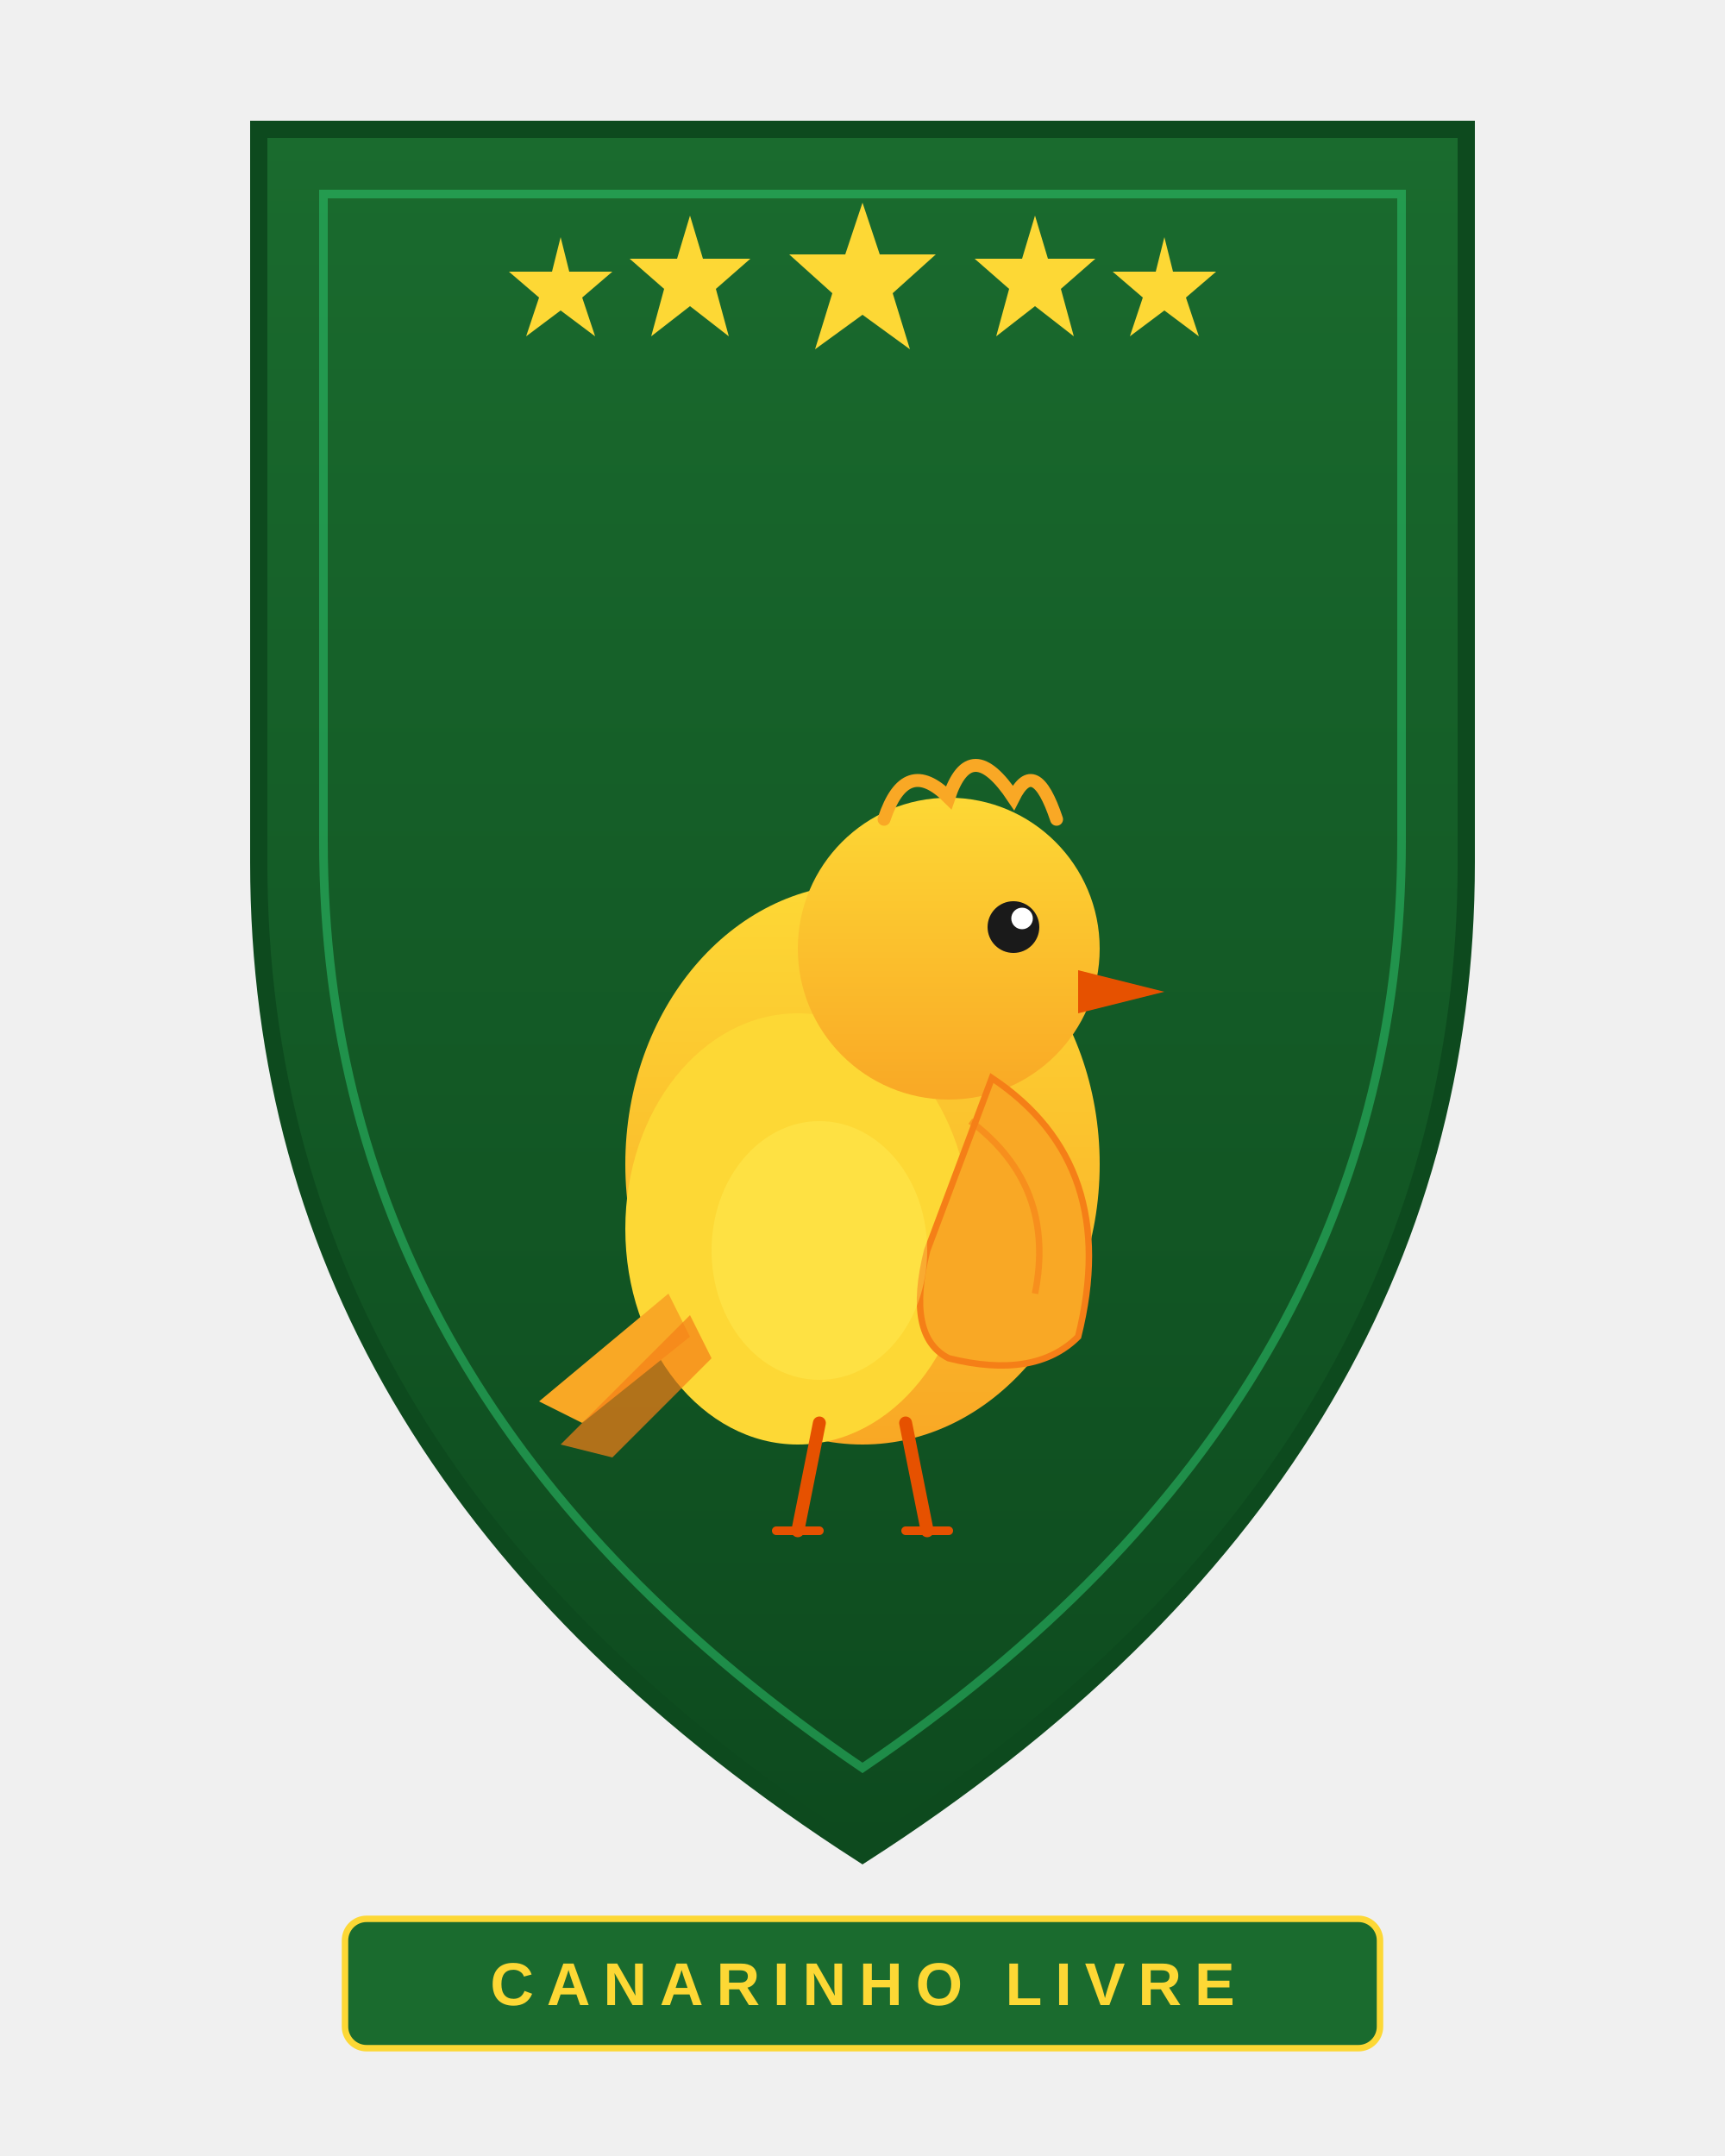
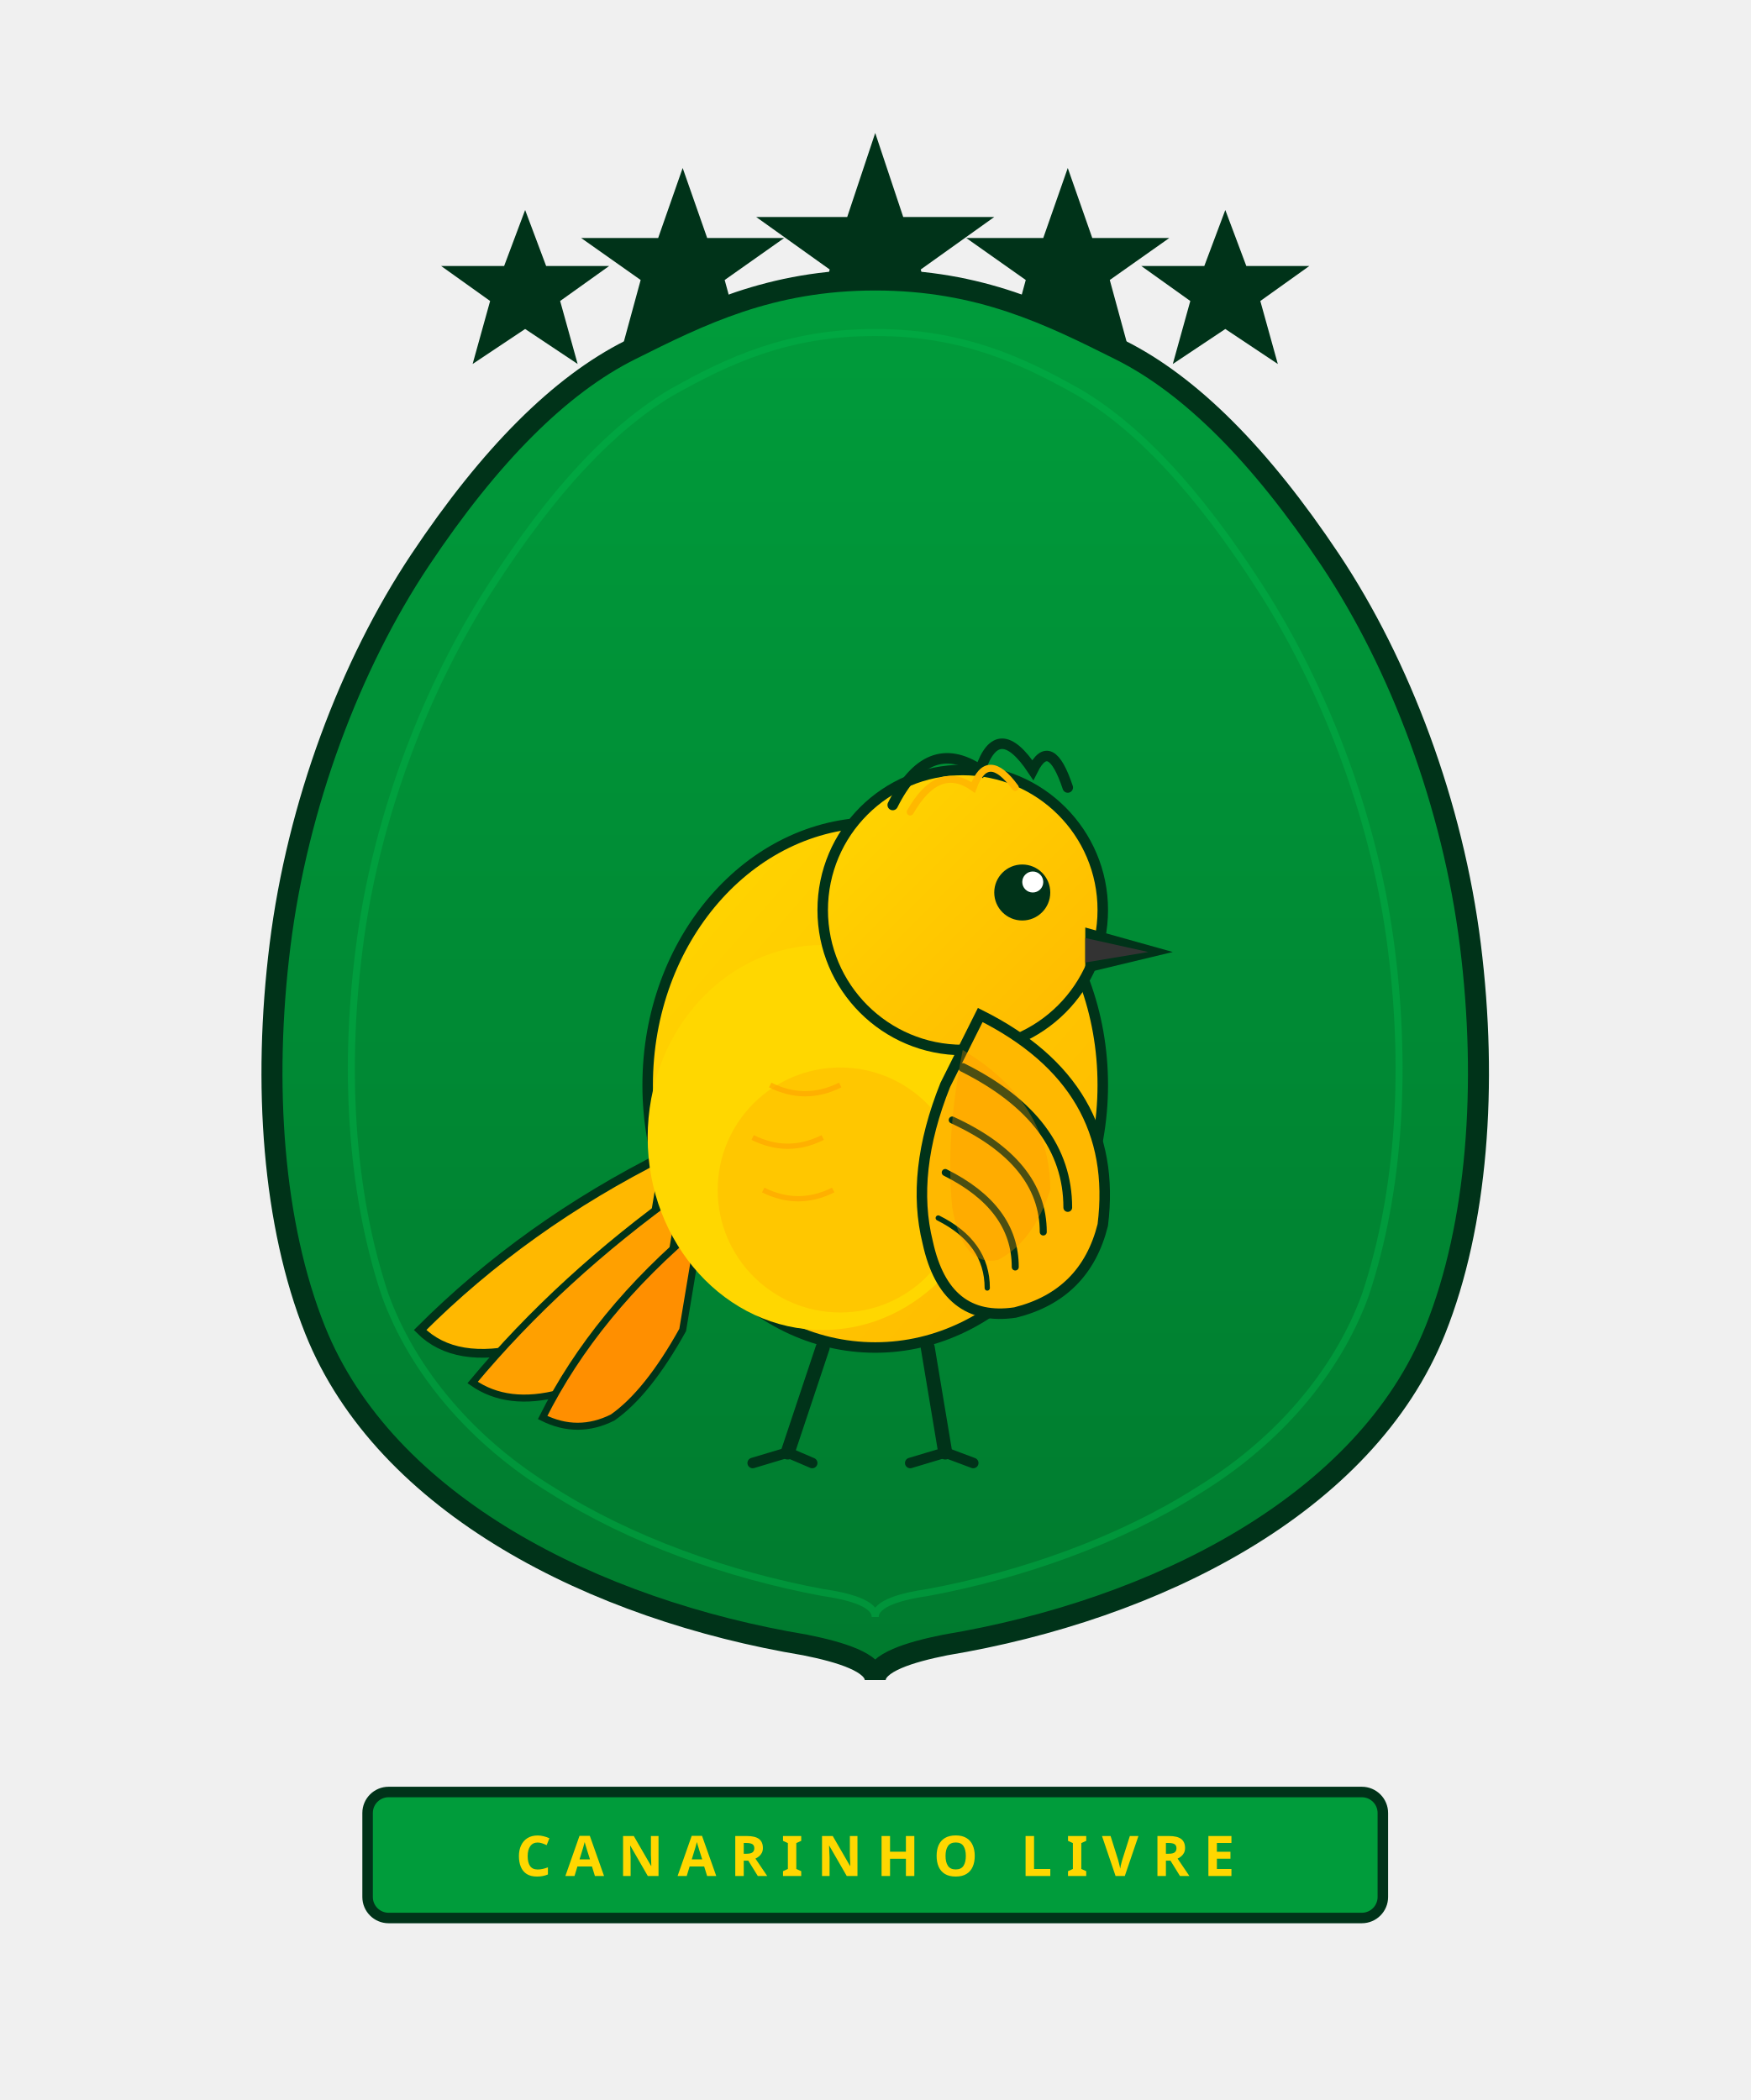
- <svg xmlns="http://www.w3.org/2000/svg" viewBox="0 0 400 500" width="400" height="500">
+ <svg xmlns="http://www.w3.org/2000/svg" viewBox="0 0 500 600" width="500" height="600">
  <defs>
+     <linearGradient id="bodyGrad" x1="0%" y1="0%" x2="100%" y2="100%">
+       <stop offset="0%" style="stop-color:#FFD700" />
+       <stop offset="100%" style="stop-color:#FFB800" />
+     </linearGradient>
    <linearGradient id="shieldGrad" x1="0%" y1="0%" x2="0%" y2="100%">
-       <stop offset="0%" style="stop-color:#1a6b2e;stop-opacity:1" />
-       <stop offset="100%" style="stop-color:#0d4a1e;stop-opacity:1" />
-     </linearGradient>
-     <linearGradient id="canaryGrad" x1="0%" y1="0%" x2="0%" y2="100%">
-       <stop offset="0%" style="stop-color:#fdd835;stop-opacity:1" />
-       <stop offset="100%" style="stop-color:#f9a825;stop-opacity:1" />
+       <stop offset="0%" style="stop-color:#009c3b" />
+       <stop offset="100%" style="stop-color:#007a2e" />
    </linearGradient>
  </defs>
-   <path d="M200 30 L340 30 L340 200 Q340 340 200 430 Q60 340 60 200 L60 30 Z" fill="url(#shieldGrad)" stroke="#0d4a1e" stroke-width="4" />
-   <path d="M200 45 L325 45 L325 195 Q325 325 200 410 Q75 325 75 195 L75 45 Z" fill="none" stroke="#2ecc71" stroke-width="2" opacity="0.5" />
-   <g fill="#fdd835" transform="translate(200, 65)">
-     <polygon points="0,-18 4,-6 17,-6 7,3 11,16 0,8 -11,16 -7,3 -17,-6 -4,-6" />
-     <polygon points="-40,-15 -37,-5 -26,-5 -34,2 -31,13 -40,6 -49,13 -46,2 -54,-5 -43,-5" />
-     <polygon points="40,-15 37,-5 26,-5 34,2 31,13 40,6 49,13 46,2 54,-5 43,-5" />
-     <polygon points="-70,-10 -68,-2 -58,-2 -65,4 -62,13 -70,7 -78,13 -75,4 -82,-2 -72,-2" />
-     <polygon points="70,-10 68,-2 58,-2 65,4 62,13 70,7 78,13 75,4 82,-2 72,-2" />
+   <g fill="#003319">
+     <polygon points="250,38 258,62 284,62 263,77 270,102 250,87 230,102 237,77 216,62 242,62" />
+     <polygon points="195,48 202,68 224,68 207,80 213,102 195,90 177,102 183,80 166,68 188,68" />
+     <polygon points="305,48 312,68 334,68 317,80 323,102 305,90 287,102 293,80 276,68 298,68" />
+     <polygon points="150,60 156,76 174,76 160,86 165,104 150,94 135,104 140,86 126,76 144,76" />
+     <polygon points="350,60 356,76 374,76 360,86 365,104 350,94 335,104 340,86 326,76 344,76" />
  </g>
-   <g transform="translate(200, 240)">
-     <ellipse cx="0" cy="30" rx="55" ry="65" fill="url(#canaryGrad)" />
-     <ellipse cx="-15" cy="45" rx="40" ry="50" fill="#fdd835" />
-     <circle cx="20" cy="-20" r="35" fill="url(#canaryGrad)" />
-     <circle cx="35" cy="-25" r="6" fill="#1a1a1a" />
-     <circle cx="37" cy="-27" r="2.5" fill="white" />
-     <path d="M50,-15 L70,-10 L50,-5 Z" fill="#e65100" />
-     <path d="M5,-50 Q10,-65 20,-55 Q25,-70 35,-55 Q40,-65 45,-50" fill="none" stroke="#f9a825" stroke-width="3" stroke-linecap="round" />
-     <path d="M30,10 Q60,30 50,70 Q40,80 20,75 Q10,70 15,50 Z" fill="#f9a825" stroke="#f57f17" stroke-width="1.5" />
-     <path d="M25,20 Q45,35 40,60" fill="none" stroke="#f57f17" stroke-width="1.5" opacity="0.6" />
-     <path d="M-45,60 L-75,85 L-65,90 L-40,70 Z" fill="#f9a825" />
-     <path d="M-40,65 L-70,95 L-58,98 L-35,75 Z" fill="#f57f17" opacity="0.7" />
-     <line x1="-10" y1="90" x2="-15" y2="115" stroke="#e65100" stroke-width="3" stroke-linecap="round" />
-     <path d="M-20,115 L-15,115 L-10,115" stroke="#e65100" stroke-width="2" fill="none" stroke-linecap="round" />
-     <line x1="10" y1="90" x2="15" y2="115" stroke="#e65100" stroke-width="3" stroke-linecap="round" />
-     <path d="M10,115 L15,115 L20,115" stroke="#e65100" stroke-width="2" fill="none" stroke-linecap="round" />
-     <ellipse cx="-10" cy="50" rx="25" ry="30" fill="#ffee58" opacity="0.4" />
+   <path d="M250 80             C220 80 200 90 180 100            C160 110 140 130 120 160            C100 190 85 230 80 270            C75 310 78 350 90 380            C100 405 120 425 145 440            C170 455 200 465 230 470            C240 472 250 475 250 480            C250 475 260 472 270 470            C300 465 330 455 355 440            C380 425 400 405 410 380            C422 350 425 310 420 270            C415 230 400 190 380 160            C360 130 340 110 320 100            C300 90 280 80 250 80Z" fill="url(#shieldGrad)" stroke="#003319" stroke-width="6" />
+   <path d="M250 95             C225 95 208 103 192 112            C175 122 158 140 140 168            C122 196 108 232 103 268            C98 304 100 340 110 370            C118 392 135 412 158 426            C180 440 208 450 235 455            C242 456 250 458 250 462            C250 458 258 456 265 455            C292 450 320 440 342 426            C365 412 382 392 390 370            C400 340 402 304 397 268            C392 232 378 196 360 168            C342 140 325 122 308 112            C292 103 275 95 250 95Z" fill="none" stroke="#00b84a" stroke-width="2" opacity="0.4" />
+   <g transform="translate(250, 290)">
+     <path d="M-60,40 Q-100,60 -130,90 Q-120,100 -100,95 Q-80,90 -65,70 Z" fill="#FFB800" stroke="#003319" stroke-width="2.5" />
+     <path d="M-55,50 Q-90,75 -115,105 Q-105,112 -90,108 Q-75,102 -60,80 Z" fill="#FFA000" stroke="#003319" stroke-width="2" />
+     <path d="M-50,60 Q-80,85 -95,115 Q-85,120 -75,115 Q-65,108 -55,90 Z" fill="#FF8F00" stroke="#003319" stroke-width="2" />
+     <path d="M-15,95 L-25,125" stroke="#003319" stroke-width="4" stroke-linecap="round" />
+     <path d="M-35,128 L-25,125 L-18,128" stroke="#003319" stroke-width="3" fill="none" stroke-linecap="round" />
+     <path d="M15,95 L20,125" stroke="#003319" stroke-width="4" stroke-linecap="round" />
+     <path d="M10,128 L20,125 L28,128" stroke="#003319" stroke-width="3" fill="none" stroke-linecap="round" />
+     <ellipse cx="0" cy="20" rx="65" ry="75" fill="url(#bodyGrad)" stroke="#003319" stroke-width="3" />
+     <ellipse cx="-15" cy="35" rx="50" ry="55" fill="#FFD700" />
+     <ellipse cx="-10" cy="50" rx="35" ry="35" fill="#FFB800" opacity="0.5" />
+     <circle cx="25" cy="-30" r="40" fill="url(#bodyGrad)" stroke="#003319" stroke-width="3" />
+     <path d="M5,-60 Q15,-80 30,-70 Q35,-85 45,-70 Q50,-80 55,-65" fill="none" stroke="#003319" stroke-width="3" stroke-linecap="round" />
+     <path d="M10,-58 Q18,-72 28,-65 Q32,-76 40,-65" fill="none" stroke="#FFB800" stroke-width="2" stroke-linecap="round" />
+     <circle cx="42" cy="-35" r="8" fill="#003319" />
+     <circle cx="45" cy="-38" r="3" fill="white" />
+     <path d="M60,-25 L85,-18 L60,-12 Z" fill="#003319" />
+     <path d="M60,-22 L78,-18 L60,-15 Z" fill="#333" />
+     <path d="M30,0 Q70,20 65,60 Q60,80 40,85 Q20,88 15,65 Q10,45 20,20 Z" fill="#FFB800" stroke="#003319" stroke-width="3" />
+     <path d="M25,15 Q55,30 55,55" fill="none" stroke="#003319" stroke-width="2.5" stroke-linecap="round" />
+     <path d="M22,30 Q48,42 48,62" fill="none" stroke="#003319" stroke-width="2" stroke-linecap="round" />
+     <path d="M20,45 Q40,55 40,72" fill="none" stroke="#003319" stroke-width="2" stroke-linecap="round" />
+     <path d="M18,58 Q32,65 32,78" fill="none" stroke="#003319" stroke-width="1.5" stroke-linecap="round" />
+     <path d="M-30,20 Q-20,25 -10,20" fill="none" stroke="#FFA000" stroke-width="1.5" opacity="0.6" />
+     <path d="M-35,35 Q-25,40 -15,35" fill="none" stroke="#FFA000" stroke-width="1.5" opacity="0.6" />
+     <path d="M-32,50 Q-22,55 -12,50" fill="none" stroke="#FFA000" stroke-width="1.5" opacity="0.6" />
+     <path d="M25,10 Q50,25 50,50 Q45,65 35,70 Q25,72 22,55 Q20,35 25,10 Z" fill="#FF8F00" opacity="0.3" />
  </g>
-   <g transform="translate(200, 460)">
-     <rect x="-120" y="-15" width="240" height="30" rx="5" fill="#1a6b2e" stroke="#fdd835" stroke-width="1.5" />
-     <text x="0" y="5" text-anchor="middle" font-family="Arial Black, Arial, sans-serif" font-size="14" font-weight="900" fill="#fdd835" letter-spacing="3">
+   <g transform="translate(250, 530)">
+     <rect x="-145" y="-18" width="290" height="36" rx="6" fill="#009c3b" stroke="#003319" stroke-width="3" />
+     <text x="0" y="6" text-anchor="middle" font-family="Arial Black, Impact, sans-serif" font-size="16" font-weight="900" fill="#FFD700" letter-spacing="4">
      CANARINHO LIVRE
    </text>
  </g>
</svg>
